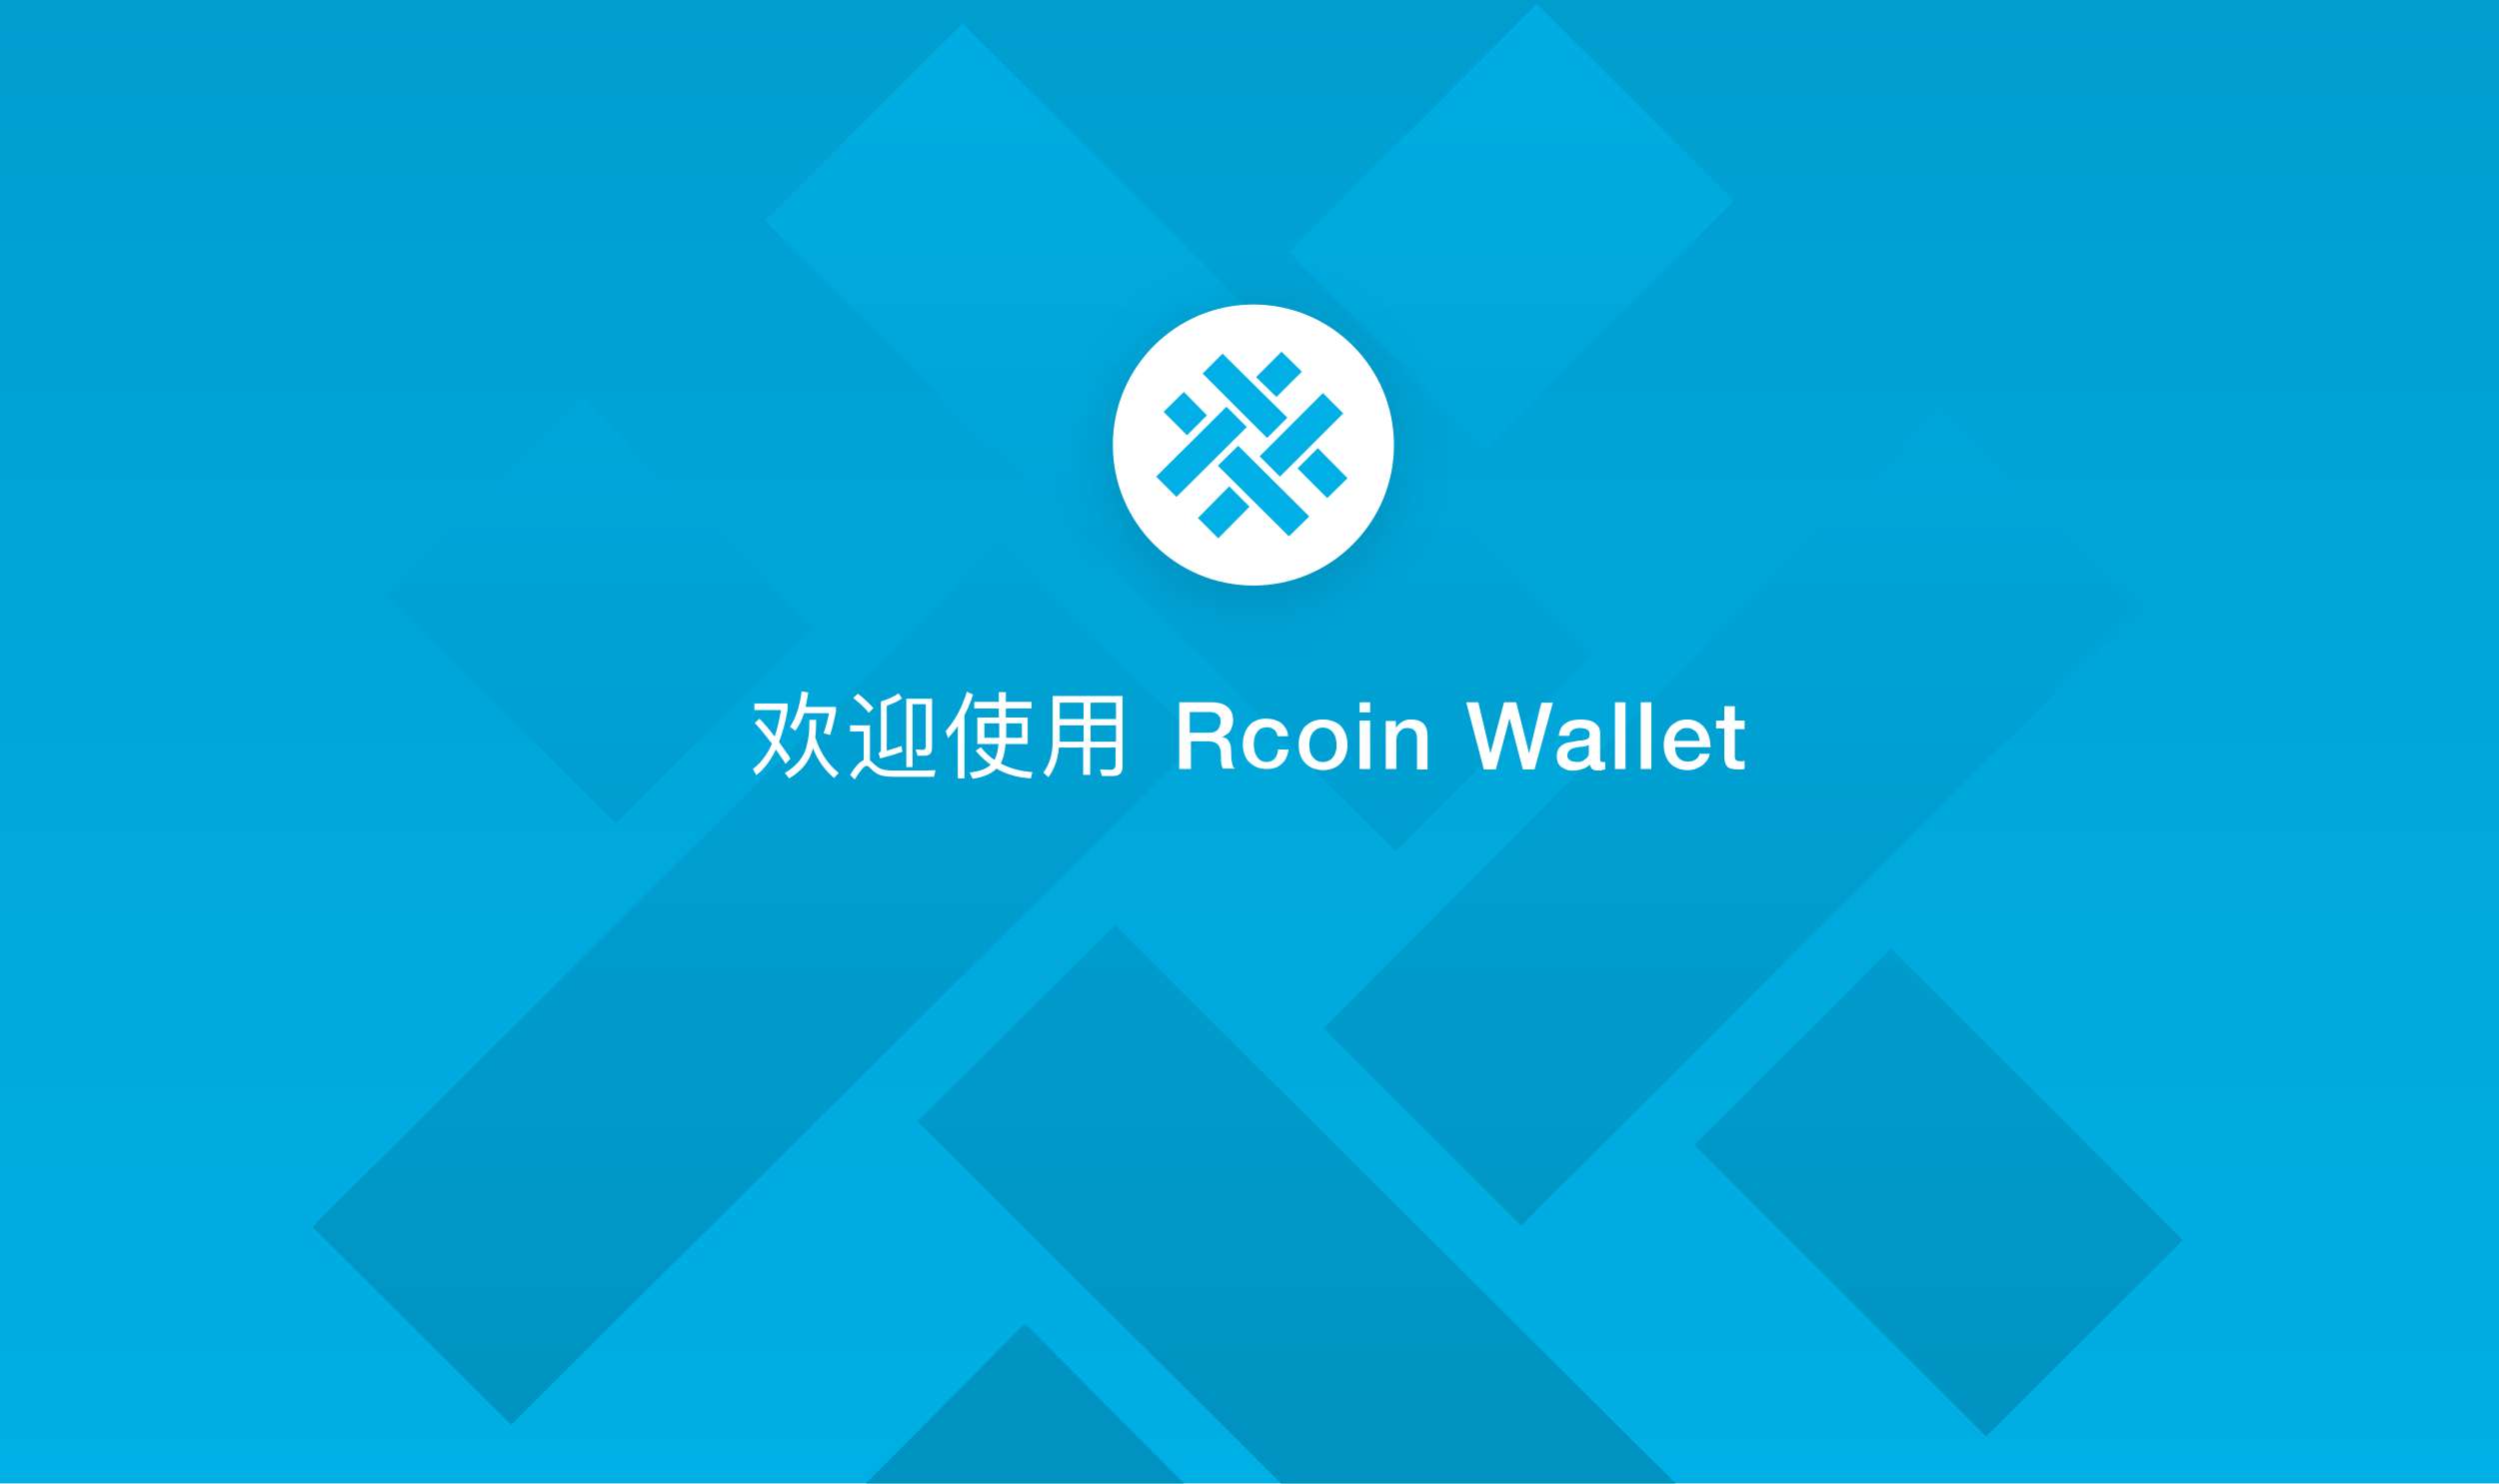
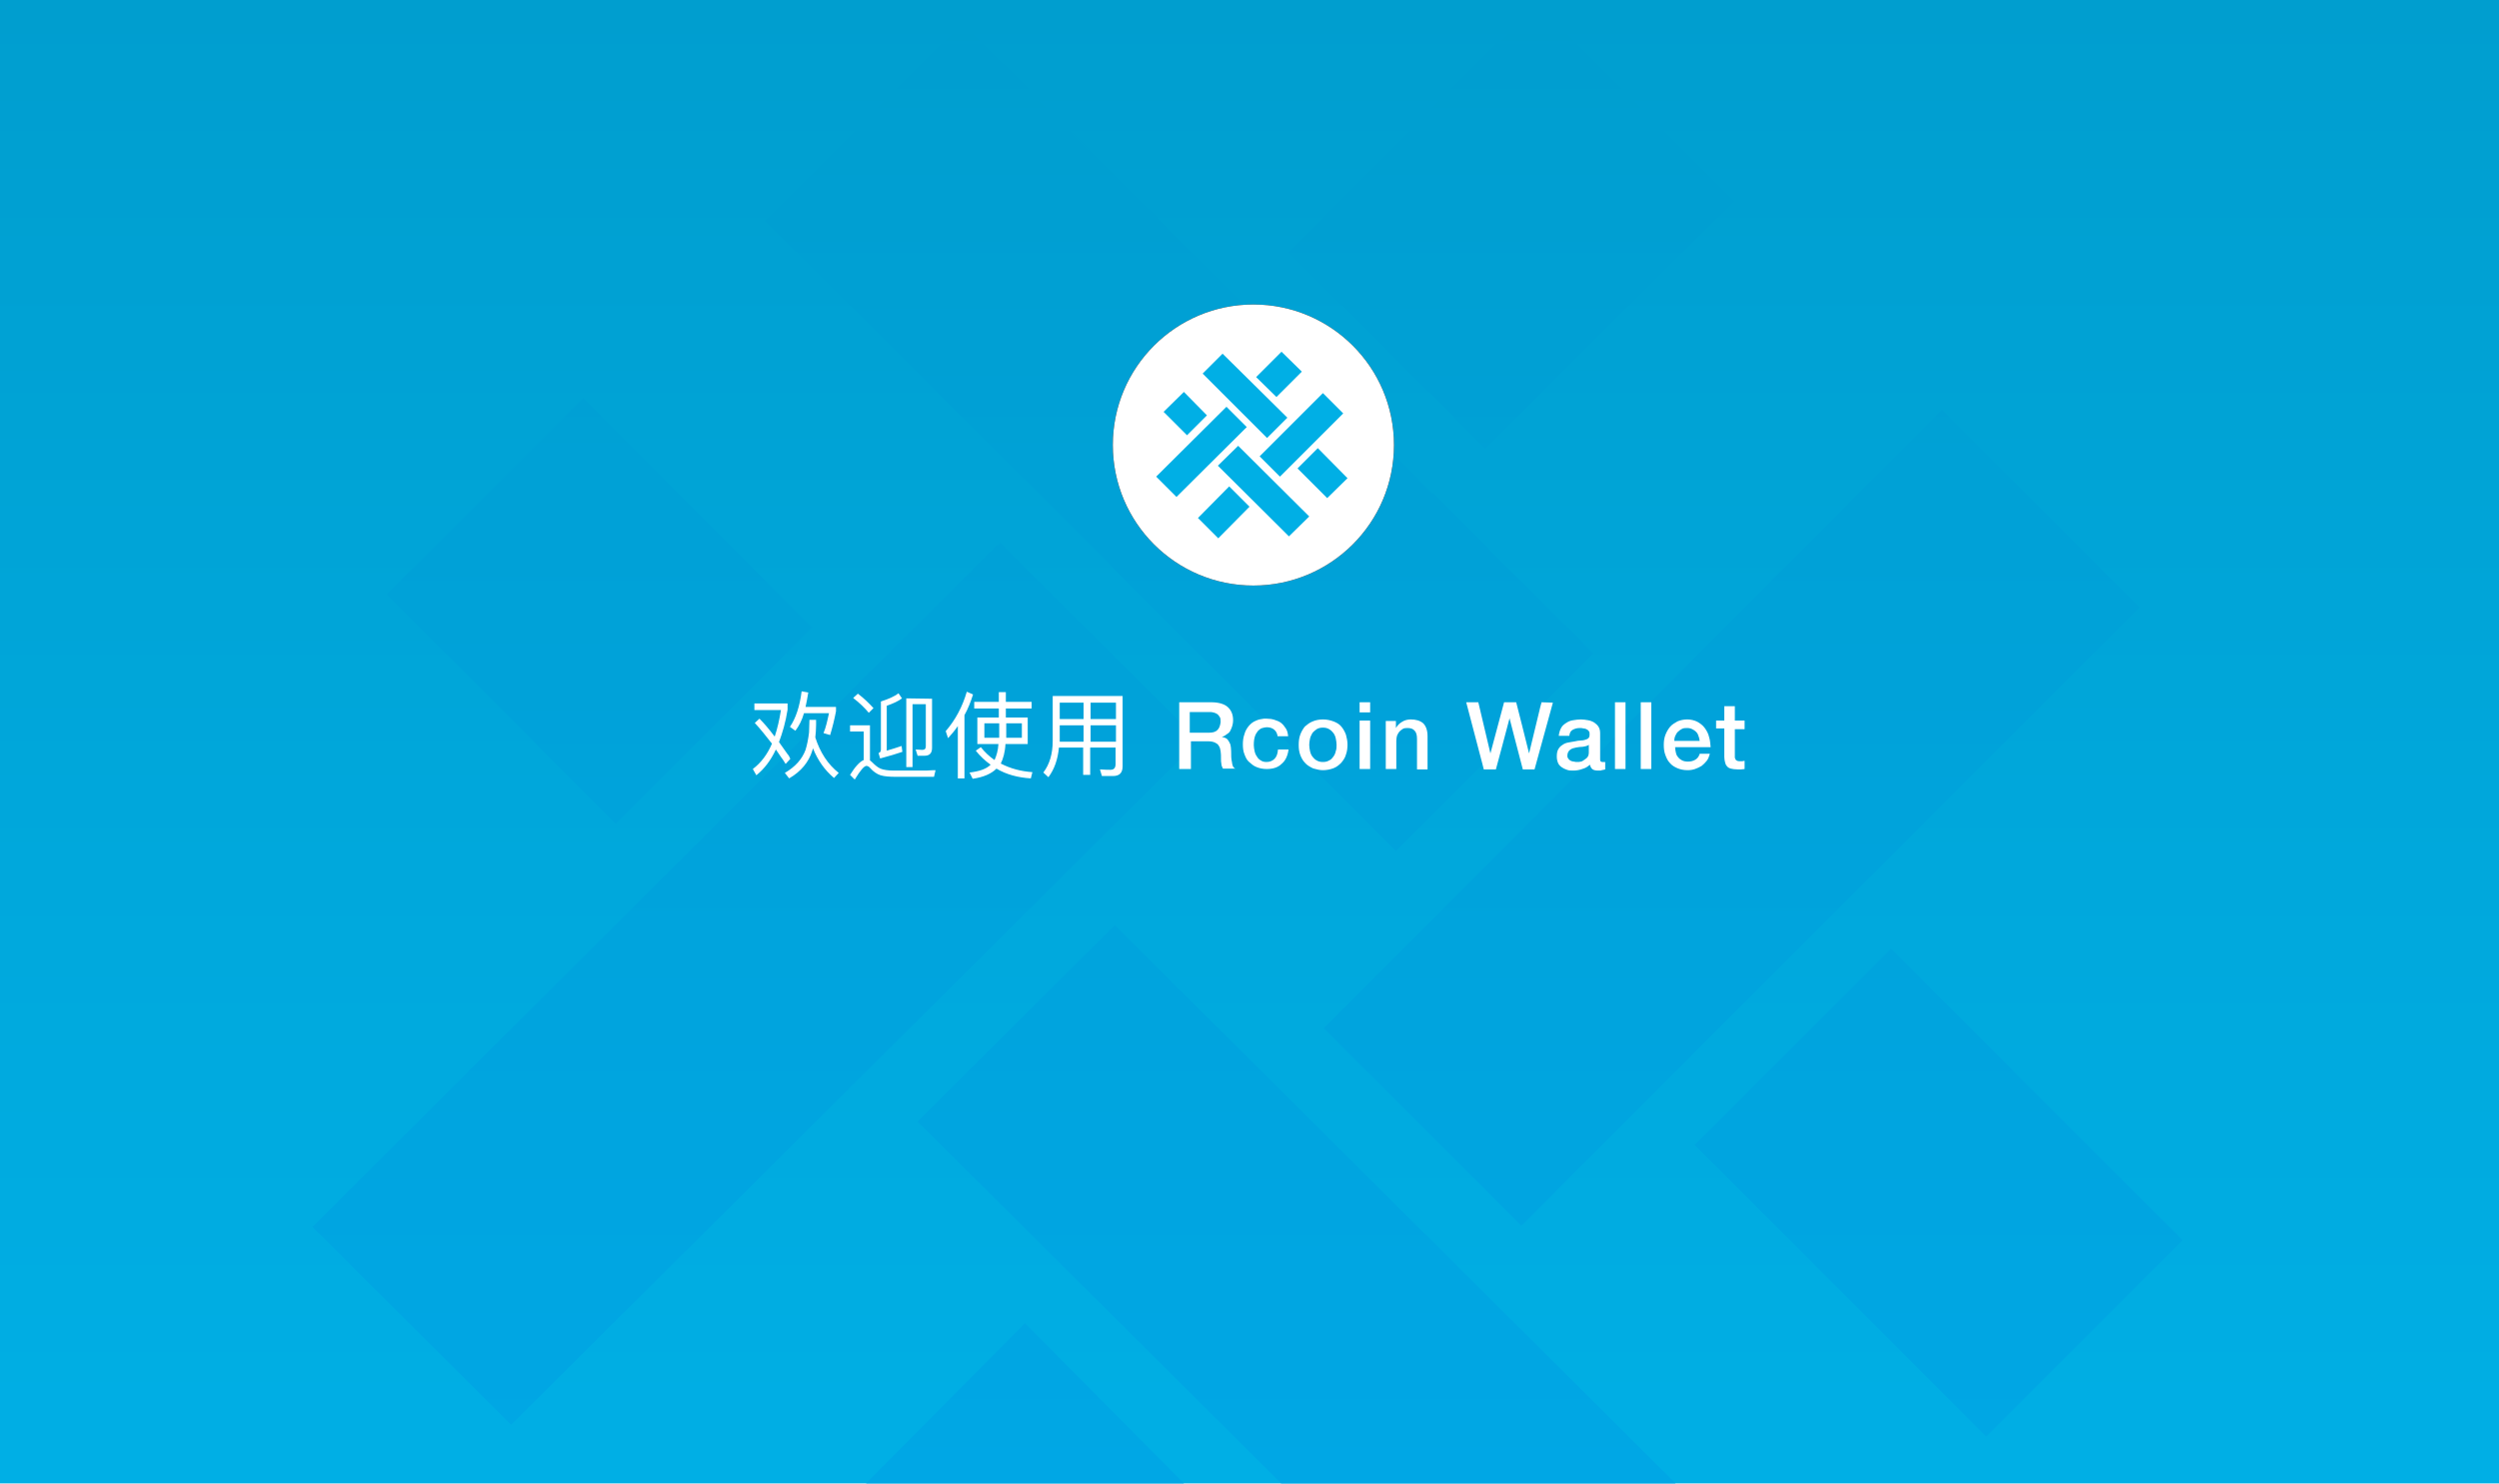
<svg xmlns="http://www.w3.org/2000/svg" version="1.1" id="图层_1" x="0px" y="0px" viewBox="0 0 640 380" style="enable-background:new 0 0 640 380;" xml:space="preserve">
  <style type="text/css">
	.st0{fill:#FFFFFF;}
	.st1{fill:url(#SVGID_1_);}
	.st2{fill:url(#Combined-Shape_2_);}
- 	.st3{filter:url(#filter-4);}
- 	.st4{fill:#00AFE5;}
+ 	.st3{fill:#00AFE5;}
</style>
-   <filter filterUnits="objectBoundingBox" height="166.7%" id="filter-4" width="166.7%" x="-33.3%" y="-29.2%">
-     <feOffset dx="0" dy="3" in="SourceAlpha" result="shadowOffsetOuter1" />
-     <feGaussianBlur in="shadowOffsetOuter1" result="shadowBlurOuter1" stdDeviation="7.5" />
-     <feColorMatrix in="shadowBlurOuter1" type="matrix" values="0 0 0 0 0   0 0 0 0 0   0 0 0 0 0  0 0 0 0.135 0">
- 		</feColorMatrix>
-   </filter>
  <g id="Rcoin">
    <g id="loading" transform="translate(0, -20)">
      <rect y="20" class="st0" width="640" height="380" />
-       <linearGradient id="SVGID_1_" gradientUnits="userSpaceOnUse" x1="320" y1="400" x2="320" y2="20">
+       <linearGradient id="SVGID_1_" gradientUnits="userSpaceOnUse" x1="320" y1="2" x2="320" y2="382" gradientTransform="matrix(1 0 0 -1 0 402)">
        <stop offset="0" style="stop-color:#00AFE5" />
        <stop offset="1" style="stop-color:#009ECF" />
      </linearGradient>
      <rect y="20" class="st1" width="640" height="380" />
-       <linearGradient id="Combined-Shape_2_" gradientUnits="userSpaceOnUse" x1="-360.744" y1="594.588" x2="-360.744" y2="593.778" gradientTransform="matrix(479 0 0 -468 173116 278288)">
-         <stop offset="0" style="stop-color:#00ADE3" />
-         <stop offset="1" style="stop-color:#0092C0" />
+       <linearGradient id="Combined-Shape_2_" gradientUnits="userSpaceOnUse" x1="-721.989" y1="0.825" x2="-721.989" y2="1.635" gradientTransform="matrix(479 0 0 468 346152 -365)">
+         <stop offset="0" style="stop-color:#009ECF" />
+         <stop offset="1" style="stop-color:#00A7E5" />
      </linearGradient>
      <path id="Combined-Shape" class="st2" d="M305,207.7l-0.3-0.3l-3-3L256.1,159l-42.3,42.1l-1.7,1.7l-3.1,3l-1.8,1.8l-5.6,5.5    l-1.2,1.2L80,334.3l50.9,50.7l170.8-170l3-3l2.1-2l0.3-0.3L305,207.7z M393.6,21L330,84.6l50.4,50.4L444,71.4L393.6,21z M246.5,26    L196,76.5l137,137l3.5,3.5l21,21l30.2-30.2l2-2.1l4.8-4.8l13.5-13.5L246.5,26z M149.3,122L99,172.3l58.7,58.7l50.3-50.3L149.3,122    z M497.4,125l-74.9,74.9l-2.4,2.4l-3.9,3.8l-6.6,6.6l-4.2,4.2L339,283.4l50.6,50.6L548,175.6L497.4,125z M484.3,263L434,313.3    l74.7,74.7l50.3-50.3L484.3,263z M285.5,257L235,307.3l93.1,92.7h101L285.5,257z M262.5,359l-40.7,41h81.4L262.5,359z" />
      <g id="Group-2" transform="translate(285, 98)">
        <g id="Oval-2">
-           <g class="st3">
+           <g>
            <circle id="path-3_2_" cx="36" cy="36" r="36" />
          </g>
          <g>
            <circle id="path-3_1_" class="st0" cx="36" cy="36" r="36" />
          </g>
        </g>
-         <path id="Combined-Shape_1_" class="st4" d="M29.1,26.2l-18,17.9l5.2,5.2l18-17.9L29.1,26.2z M43.2,12.1l-6.5,6.5l5.2,5.1     l6.5-6.5L43.2,12.1z M28.1,12.6L23,17.7l16.5,16.5l5.2-5.2L28.1,12.6z M18.2,22.4L13,27.5l6,6l5.1-5.1L18.2,22.4z M53.8,22.7     L37.6,38.9l5.2,5.2L59,27.9L53.8,22.7z M52.5,36.8L47.3,42l7.6,7.6l5.2-5.1L52.5,36.8z M32.1,36.2l-5.2,5.1l18.2,18.1l5.2-5.1     L32.1,36.2z M29.8,46.6l-8,8.1l5.2,5.2l8-8.1L29.8,46.6z" />
+         <path id="Combined-Shape_1_" class="st3" d="M29.1,26.2l-18,17.9l5.2,5.2l18-17.9L29.1,26.2z M43.2,12.1l-6.5,6.5l5.2,5.1     l6.5-6.5L43.2,12.1z M28.1,12.6L23,17.7l16.5,16.5l5.2-5.2L28.1,12.6z M18.2,22.4L13,27.5l6,6l5.1-5.1L18.2,22.4z M53.8,22.7     L37.6,38.9l5.2,5.2L59,27.9L53.8,22.7z M52.5,36.8L47.3,42l7.6,7.6l5.2-5.1L52.5,36.8z M32.1,36.2l-5.2,5.1l18.2,18.1l5.2-5.1     L32.1,36.2z M29.8,46.6l-8,8.1l5.2,5.2l8-8.1L29.8,46.6z" />
      </g>
-       <path id="欢迎使用-Rcoin-Wallet" class="st0" d="M446.8,206.6v-2h-2.5v-3.7h-2.7v3.7h-2.1v2h2.1v7.3c0,0.5,0.1,1,0.2,1.4    c0.1,0.4,0.2,0.7,0.5,1c0.2,0.3,0.6,0.5,1,0.6c0.4,0.1,1,0.2,1.7,0.2c0.3,0,0.6,0,0.9,0c0.3,0,0.6-0.1,0.9-0.1v-2.1    c-0.2,0-0.4,0.1-0.6,0.1s-0.4,0-0.6,0c-0.3,0-0.5,0-0.7-0.1c-0.2-0.1-0.3-0.2-0.4-0.3c-0.1-0.2-0.1-0.3-0.2-0.5c0-0.2,0-0.5,0-0.7    v-6.6H446.8z M437.7,208.8c-0.2-0.9-0.6-1.6-1.1-2.3s-1.2-1.2-1.9-1.6c-0.8-0.4-1.7-0.6-2.6-0.6c-0.9,0-1.8,0.2-2.5,0.5    c-0.7,0.4-1.4,0.8-1.9,1.4c-0.5,0.6-0.9,1.3-1.2,2.1c-0.3,0.8-0.4,1.6-0.4,2.5c0,1,0.1,1.8,0.4,2.6c0.3,0.8,0.6,1.5,1.2,2.1    c0.5,0.6,1.2,1,1.9,1.3s1.6,0.5,2.6,0.5c0.7,0,1.3-0.1,1.9-0.3c0.6-0.2,1.2-0.5,1.7-0.8c0.5-0.4,0.9-0.8,1.3-1.3    c0.4-0.5,0.6-1.1,0.8-1.8h-2.6c-0.2,0.7-0.6,1.2-1.1,1.5c-0.5,0.3-1.1,0.5-1.9,0.5c-0.6,0-1.1-0.1-1.5-0.3c-0.4-0.2-0.8-0.5-1-0.8    c-0.3-0.3-0.5-0.7-0.6-1.2c-0.1-0.5-0.2-0.9-0.2-1.4h9.1C438,210.6,438,209.7,437.7,208.8z M428.8,209.7c0-0.5,0.1-0.9,0.3-1.3    c0.2-0.4,0.4-0.8,0.7-1c0.3-0.3,0.6-0.5,1-0.7c0.4-0.2,0.8-0.2,1.3-0.2c0.5,0,0.9,0.1,1.3,0.3c0.4,0.2,0.7,0.4,1,0.7    c0.3,0.3,0.5,0.7,0.6,1.1c0.2,0.4,0.2,0.8,0.3,1.2H428.8z M420.2,199.9V217h2.7v-17.1H420.2z M413.6,199.9V217h2.7v-17.1H413.6z     M410.7,215.2h-0.3c-0.3,0-0.4-0.1-0.5-0.2c-0.1-0.1-0.1-0.4-0.1-0.7v-6.4c0-0.7-0.1-1.2-0.4-1.7c-0.3-0.5-0.7-0.8-1.1-1.1    c-0.5-0.3-1-0.5-1.6-0.6c-0.6-0.1-1.2-0.2-1.8-0.2c-0.7,0-1.4,0.1-2,0.2c-0.7,0.1-1.2,0.3-1.8,0.7s-1,0.7-1.3,1.3    c-0.3,0.5-0.5,1.2-0.6,2h2.7c0.1-0.7,0.3-1.2,0.8-1.5c0.5-0.3,1.1-0.5,1.9-0.5c0.3,0,0.6,0,0.9,0.1c0.3,0,0.6,0.1,0.8,0.2    c0.2,0.1,0.5,0.3,0.6,0.5c0.2,0.2,0.2,0.5,0.2,0.9c0,0.4-0.1,0.7-0.3,0.9s-0.5,0.3-0.8,0.4c-0.3,0.1-0.7,0.2-1.2,0.2    c-0.5,0-0.9,0.1-1.4,0.2c-0.6,0.1-1.2,0.2-1.7,0.3c-0.6,0.1-1.1,0.3-1.5,0.6c-0.5,0.3-0.8,0.6-1.1,1.1c-0.3,0.5-0.4,1.1-0.4,1.9    c0,0.6,0.1,1.1,0.3,1.6c0.2,0.5,0.5,0.8,0.9,1.1c0.4,0.3,0.8,0.5,1.4,0.7c0.5,0.2,1,0.2,1.6,0.2c0.7,0,1.5-0.1,2.3-0.4    c0.1,0,0.2-0.1,0.3-0.1c0.7-0.2,1.2-0.6,1.7-1c0.1,0.6,0.4,1,0.7,1.2s0.8,0.3,1.4,0.3c0.1,0,0.2,0,0.4,0c0.2,0,0.3,0,0.5-0.1    c0.2,0,0.3-0.1,0.5-0.1s0.3-0.1,0.4-0.1v-1.9C410.9,215.2,410.8,215.2,410.7,215.2z M404.9,215.1c-0.4,0.1-0.7,0.1-1,0.1    c-0.2,0-0.5,0-0.8-0.1c-0.3,0-0.6-0.1-0.8-0.2s-0.5-0.3-0.6-0.5c-0.2-0.2-0.3-0.5-0.3-0.8c0-0.4,0.1-0.7,0.2-0.9    c0.1-0.2,0.3-0.5,0.5-0.6c0.2-0.2,0.5-0.3,0.7-0.4c0.3-0.1,0.6-0.1,0.8-0.2c0.6-0.1,1.2-0.2,1.8-0.2c0.6-0.1,1.1-0.2,1.5-0.5v2    c0,0.4-0.1,0.8-0.3,1.1c-0.2,0.3-0.5,0.5-0.8,0.7S405.3,215,404.9,215.1z M394.8,199.9l-0.3,1.1l-2.9,12h0l-1.8-7.2l-1.5-5.9h-3.1    l-3.5,13.1h0l-3.1-13.1h-3.1l4.2,16l0.3,1.2h3.1l1.7-6.3l1.8-6.8h0l1,3.9l2.4,9.2h3l4.7-17.1H394.8z M364.5,205.3    c-0.8-0.7-1.9-1-3.2-1c-0.8,0-1.6,0.2-2.2,0.6c-0.7,0.4-1.2,0.9-1.6,1.6l0,0v-1.8h-2.6V217h2.7v-7.3c0-0.5,0.1-0.9,0.2-1.3    c0.2-0.4,0.4-0.8,0.6-1c0.3-0.3,0.6-0.5,0.9-0.7c0.4-0.2,0.8-0.2,1.2-0.2c0.8,0,1.4,0.2,1.8,0.7c0.4,0.4,0.6,1.1,0.6,2.1v7.8h2.7    v-8.5C365.6,207.1,365.2,206,364.5,205.3z M348.2,204.6V217h2.7v-12.4H348.2z M348.2,199.9v2.6h2.7v-2.6H348.2z M344.7,208.2    c-0.3-0.8-0.7-1.5-1.2-2.1c-0.5-0.6-1.2-1-2-1.3c-0.8-0.3-1.7-0.5-2.7-0.5c-1,0-1.9,0.2-2.6,0.5c-0.8,0.3-1.4,0.8-2,1.3    c-0.5,0.6-0.9,1.3-1.2,2.1c-0.3,0.8-0.4,1.7-0.4,2.6c0,1,0.1,1.8,0.4,2.6c0,0,0,0,0,0c0.3,0.8,0.7,1.5,1.2,2c0.5,0.6,1.2,1,2,1.4    c0.1,0,0.2,0.1,0.3,0.1c0.7,0.2,1.5,0.4,2.3,0.4c1,0,1.9-0.2,2.7-0.5c0.8-0.3,1.4-0.8,2-1.4c0.5-0.6,1-1.3,1.2-2.1    c0.3-0.8,0.4-1.7,0.4-2.6C345.1,209.8,344.9,209,344.7,208.2z M342.1,212.4c-0.1,0.5-0.3,1-0.6,1.4c-0.3,0.4-0.6,0.8-1.1,1    c-0.5,0.3-1,0.4-1.6,0.4c-0.6,0-1.1-0.1-1.6-0.4c-0.4-0.2-0.8-0.6-1.1-1c-0.3-0.4-0.5-0.9-0.6-1.4c-0.1-0.5-0.2-1-0.2-1.6    c0-0.5,0.1-1.1,0.2-1.6c0.1-0.5,0.4-1,0.6-1.4c0.3-0.4,0.7-0.7,1.1-1c0.5-0.3,1-0.4,1.6-0.4c0.6,0,1.1,0.1,1.6,0.4s0.8,0.6,1.1,1    c0.3,0.4,0.5,0.9,0.6,1.4c0.1,0.5,0.2,1.1,0.2,1.6C342.3,211.3,342.3,211.9,342.1,212.4z M326.4,214.4c-0.5,0.5-1.2,0.8-2,0.8    c-0.6,0-1.1-0.1-1.5-0.4c-0.4-0.2-0.8-0.6-1-1c-0.3-0.4-0.5-0.9-0.6-1.4c-0.1-0.5-0.2-1-0.2-1.5c0-1,0.1-1.7,0.3-2.3    c0.2-0.6,0.5-1,0.8-1.4c0.3-0.3,0.7-0.6,1.1-0.7c0.4-0.1,0.8-0.2,1.1-0.2c0.8,0,1.4,0.2,1.9,0.6c0.5,0.4,0.8,1,0.9,1.7h2.7    c-0.1-0.8-0.2-1.4-0.6-2s-0.7-1-1.2-1.4c-0.5-0.4-1.1-0.6-1.7-0.8c-0.6-0.2-1.3-0.3-2-0.3c-0.2,0-0.5,0-0.7,0    c-0.7,0.1-1.4,0.2-2,0.5c-0.8,0.3-1.4,0.8-1.9,1.4c-0.5,0.6-0.9,1.3-1.1,2.1c-0.3,0.8-0.4,1.7-0.4,2.6c0,0.9,0.1,1.8,0.4,2.5    c0.3,0.8,0.6,1.5,1.2,2s1.1,1,1.9,1.3c0.7,0.3,1.6,0.5,2.6,0.5c1.6,0,2.9-0.4,3.8-1.3c1-0.8,1.6-2.1,1.8-3.7h-2.7    C327.2,213.2,326.9,213.9,326.4,214.4z M315.5,215.2c-0.2-0.8-0.2-1.7-0.2-2.8c0-0.7-0.1-1.2-0.2-1.7c-0.2-0.5-0.4-0.8-0.6-1.1    c-0.2-0.3-0.5-0.5-0.8-0.6c-0.3-0.1-0.6-0.2-0.8-0.2v0c0.1,0,0.4-0.2,0.7-0.3c0.3-0.2,0.6-0.4,1-0.7s0.6-0.8,0.8-1.3    c0.2-0.5,0.4-1.2,0.4-2c0-1.5-0.5-2.6-1.4-3.4c-0.9-0.8-2.4-1.2-4.2-1.2h-8.2V217h3v-7.1h4.4c0.7,0,1.2,0.1,1.7,0.3    c0.4,0.2,0.8,0.4,1,0.8c0.3,0.4,0.4,0.8,0.5,1.4c0.1,0.6,0.1,1.2,0.1,2c0,0.4,0,0.9,0.1,1.3c0,0.4,0.2,0.8,0.4,1.2h3.2    C315.8,216.7,315.6,216.1,315.5,215.2z M311.8,207c-0.5,0.5-1.2,0.7-2.2,0.7h-4.9v-5.3h4.9c0.4,0,0.8,0,1.1,0.1    c0.4,0.1,0.7,0.2,1,0.4c0.3,0.2,0.5,0.5,0.7,0.8c0.2,0.3,0.2,0.8,0.2,1.3C312.5,205.8,312.3,206.5,311.8,207z M269.6,198.3v11.5    c0,3.3-0.8,6-2.4,8.1l1.3,1.2c1.5-2,2.4-4.5,2.7-7.6h6.2v7h1.8v-7h6.5v4.2c0,1-0.4,1.5-1.3,1.5c-0.5,0-1.4,0-2.7-0.1l0.5,1.7h2.8    c1.7,0,2.5-0.8,2.5-2.5v-18H269.6z M277.5,210h-6.1v-4.2h6.1V210z M277.5,204.2h-6.1V200h6.1V204.2z M285.8,210h-6.5v-4.2h6.5V210    z M285.8,204.2h-6.5V200h6.5V204.2z M247.6,197.2c-1.1,3.8-2.9,7.2-5.4,10.1l0.6,1.8c0.8-0.9,1.7-1.9,2.5-3.1v13.4h1.7v-16.2    c0.9-1.6,1.6-3.4,2.2-5.3L247.6,197.2z M256.3,215.6c0.6-1.2,1.1-2.9,1.2-5h5.7v-6.8h-5.6v-2.3h6.6v-1.7h-6.6v-2.5h-1.8v2.5h-6.3    v1.7h6.3v2.3h-5.5v6.8h5.4c-0.1,1.7-0.5,3-1,4.1c-1.3-0.9-2.5-2-3.5-3.3l-1.3,0.9c1.1,1.4,2.4,2.6,3.8,3.6c-1.1,1.1-2.9,1.7-5.4,2    l0.8,1.6c2.8-0.4,4.8-1.3,6.1-2.6c2.5,1.5,5.5,2.3,8.8,2.5l0.4-1.6C261.5,217.6,258.8,216.9,256.3,215.6z M257.7,208.7v-3.4h4v3.7    h-4L257.7,208.7z M255.9,208.7l0,0.3h-3.8v-3.7h3.8V208.7z M232.1,198.9v17.6h1.6v-16.1h3.4v10.8c0,0.6-0.3,0.9-0.9,0.9l-1.7-0.1    l0.5,1.6h1.8c1.3,0,1.9-0.7,1.9-2v-12.6H232.1z M230.9,211.1c-1.2,0.4-2.4,0.8-3.8,1.2v-11.5c1.7-0.6,3-1.2,3.9-1.9l-0.9-1.3    c-1,0.8-2.6,1.5-4.5,2.1V212c0,0.5-0.2,0.8-0.6,0.9l0.4,1.4c2.3-0.6,4.2-1.2,5.7-1.7L230.9,211.1z M237.2,217.4l-3.3,0    c-1.5,0-3.2,0-5,0c-1.5,0-2.7-0.2-3.4-0.5c-0.7-0.3-1.4-0.9-2-1.5c-0.2-0.2-0.4-0.4-0.7-0.6v-9h-5.1v1.6h3.5v7.3    c-1,0.4-2.2,1.7-3.5,3.8l1.2,1.2c1.4-2.3,2.4-3.5,3-3.5c0.3,0,0.7,0.2,1,0.6c0.8,0.9,1.7,1.5,2.6,1.8c1,0.3,2.3,0.4,3.9,0.4    c2.1,0,3.6,0,4.5,0h5.3l0.4-1.7C239.3,217.3,238.5,217.3,237.2,217.4z M219.7,197.7l-1.2,1.1c1.7,1.3,3,2.6,4,3.8l1.2-1.2    C222.6,200.2,221.3,198.9,219.7,197.7z M208.8,208.9c0.1-1,0.2-2,0.2-3.1c0-0.4,0-0.9,0-1.4h-1.7c0,1.1-0.1,2.2-0.1,3.2    c-0.2,1.7-0.5,3.2-0.9,4.5c-0.9,2.4-2.6,4.3-5.3,5.9l1.1,1.4c3.1-1.8,5-4.2,5.9-7l0.2-0.7c1.2,3,3,5.6,5.4,7.6l1.2-1.3    C212,215.8,210,212.7,208.8,208.9z M201.7,213.2c-0.9-1.3-1.7-2.4-2.2-3.1c0.9-2.4,1.7-5.1,2.2-8.3v-1.6h-8.5v1.7h6.8    c-0.4,2.5-0.9,4.7-1.6,6.8c-1.5-2-2.8-3.5-3.9-4.6l-1.2,1.1c1.5,1.6,2.9,3.4,4.4,5.3c-1.2,2.8-2.8,4.9-4.9,6.5l0.9,1.6    c2-1.6,3.7-3.8,5-6.6c0.6,0.8,1.1,1.7,1.8,2.6c0.2,0.4,0.5,0.7,0.7,1.1l1.2-1.3C202.2,213.9,202,213.5,201.7,213.2z M206.3,201.1    c0.2-1,0.5-2.3,0.7-3.7l-1.7-0.3c-0.5,3.9-1.5,6.9-3,9.1l1.4,1c0.9-1.2,1.7-2.7,2.2-4.5h6.4c-0.4,1.9-0.8,3.7-1.4,5.1l1.7,0.5    c0.6-2,1.1-4,1.5-6.1v-1.1H206.3z" />
+       <path id="欢迎使用-Rcoin-Wallet" class="st0" d="M446.8,206.6v-2h-2.5v-3.7h-2.7v3.7h-2.1v2h2.1v7.3c0,0.5,0.1,1,0.2,1.4    s0.2,0.7,0.5,1c0.2,0.3,0.6,0.5,1,0.6s1,0.2,1.7,0.2c0.3,0,0.6,0,0.9,0s0.6-0.1,0.9-0.1v-2.1c-0.2,0-0.4,0.1-0.6,0.1s-0.4,0-0.6,0    c-0.3,0-0.5,0-0.7-0.1s-0.3-0.2-0.4-0.3c-0.1-0.2-0.1-0.3-0.2-0.5c0-0.2,0-0.5,0-0.7v-6.6h2.5V206.6z M437.7,208.8    c-0.2-0.9-0.6-1.6-1.1-2.3s-1.2-1.2-1.9-1.6c-0.8-0.4-1.7-0.6-2.6-0.6s-1.8,0.2-2.5,0.5c-0.7,0.4-1.4,0.8-1.9,1.4    c-0.5,0.6-0.9,1.3-1.2,2.1c-0.3,0.8-0.4,1.6-0.4,2.5c0,1,0.1,1.8,0.4,2.6s0.6,1.5,1.2,2.1c0.5,0.6,1.2,1,1.9,1.3s1.6,0.5,2.6,0.5    c0.7,0,1.3-0.1,1.9-0.3s1.2-0.5,1.7-0.8c0.5-0.4,0.9-0.8,1.3-1.3s0.6-1.1,0.8-1.8h-2.6c-0.2,0.7-0.6,1.2-1.1,1.5s-1.1,0.5-1.9,0.5    c-0.6,0-1.1-0.1-1.5-0.3s-0.8-0.5-1-0.8c-0.3-0.3-0.5-0.7-0.6-1.2s-0.2-0.9-0.2-1.4h9.1C438,210.6,438,209.7,437.7,208.8z     M428.8,209.7c0-0.5,0.1-0.9,0.3-1.3c0.2-0.4,0.4-0.8,0.7-1c0.3-0.3,0.6-0.5,1-0.7s0.8-0.2,1.3-0.2s0.9,0.1,1.3,0.3s0.7,0.4,1,0.7    s0.5,0.7,0.6,1.1c0.2,0.4,0.2,0.8,0.3,1.2h-6.5V209.7z M420.2,199.9V217h2.7v-17.1H420.2z M413.6,199.9V217h2.7v-17.1H413.6z     M410.7,215.2h-0.3c-0.3,0-0.4-0.1-0.5-0.2c-0.1-0.1-0.1-0.4-0.1-0.7v-6.4c0-0.7-0.1-1.2-0.4-1.7s-0.7-0.8-1.1-1.1    c-0.5-0.3-1-0.5-1.6-0.6s-1.2-0.2-1.8-0.2c-0.7,0-1.4,0.1-2,0.2c-0.7,0.1-1.2,0.3-1.8,0.7s-1,0.7-1.3,1.3c-0.3,0.5-0.5,1.2-0.6,2    h2.7c0.1-0.7,0.3-1.2,0.8-1.5s1.1-0.5,1.9-0.5c0.3,0,0.6,0,0.9,0.1c0.3,0,0.6,0.1,0.8,0.2c0.2,0.1,0.5,0.3,0.6,0.5    c0.2,0.2,0.2,0.5,0.2,0.9s-0.1,0.7-0.3,0.9s-0.5,0.3-0.8,0.4c-0.3,0.1-0.7,0.2-1.2,0.2s-0.9,0.1-1.4,0.2c-0.6,0.1-1.2,0.2-1.7,0.3    c-0.6,0.1-1.1,0.3-1.5,0.6c-0.5,0.3-0.8,0.6-1.1,1.1c-0.3,0.5-0.4,1.1-0.4,1.9c0,0.6,0.1,1.1,0.3,1.6c0.2,0.5,0.5,0.8,0.9,1.1    s0.8,0.5,1.4,0.7c0.5,0.2,1,0.2,1.6,0.2c0.7,0,1.5-0.1,2.3-0.4c0.1,0,0.2-0.1,0.3-0.1c0.7-0.2,1.2-0.6,1.7-1    c0.1,0.6,0.4,1,0.7,1.2s0.8,0.3,1.4,0.3c0.1,0,0.2,0,0.4,0c0.2,0,0.3,0,0.5-0.1c0.2,0,0.3-0.1,0.5-0.1s0.3-0.1,0.4-0.1v-1.9    C410.9,215.2,410.8,215.2,410.7,215.2z M404.9,215.1c-0.4,0.1-0.7,0.1-1,0.1c-0.2,0-0.5,0-0.8-0.1c-0.3,0-0.6-0.1-0.8-0.2    s-0.5-0.3-0.6-0.5c-0.2-0.2-0.3-0.5-0.3-0.8c0-0.4,0.1-0.7,0.2-0.9s0.3-0.5,0.5-0.6c0.2-0.2,0.5-0.3,0.7-0.4    c0.3-0.1,0.6-0.1,0.8-0.2c0.6-0.1,1.2-0.2,1.8-0.2c0.6-0.1,1.1-0.2,1.5-0.5v2c0,0.4-0.1,0.8-0.3,1.1c-0.2,0.3-0.5,0.5-0.8,0.7    S405.3,215,404.9,215.1z M394.8,199.9l-0.3,1.1l-2.9,12l0,0l-1.8-7.2l-1.5-5.9h-3.1l-3.5,13.1l0,0l-3.1-13.1h-3.1l4.2,16l0.3,1.2    h3.1l1.7-6.3l1.8-6.8l0,0l1,3.9l2.4,9.2h3l4.7-17.1L394.8,199.9L394.8,199.9z M364.5,205.3c-0.8-0.7-1.9-1-3.2-1    c-0.8,0-1.6,0.2-2.2,0.6c-0.7,0.4-1.2,0.9-1.6,1.6l0,0v-1.8h-2.6V217h2.7v-7.3c0-0.5,0.1-0.9,0.2-1.3c0.2-0.4,0.4-0.8,0.6-1    c0.3-0.3,0.6-0.5,0.9-0.7c0.4-0.2,0.8-0.2,1.2-0.2c0.8,0,1.4,0.2,1.8,0.7c0.4,0.4,0.6,1.1,0.6,2.1v7.8h2.7v-8.5    C365.6,207.1,365.2,206,364.5,205.3z M348.2,204.6V217h2.7v-12.4H348.2z M348.2,199.9v2.6h2.7v-2.6H348.2z M344.7,208.2    c-0.3-0.8-0.7-1.5-1.2-2.1s-1.2-1-2-1.3s-1.7-0.5-2.7-0.5s-1.9,0.2-2.6,0.5c-0.8,0.3-1.4,0.8-2,1.3c-0.5,0.6-0.9,1.3-1.2,2.1    c-0.3,0.8-0.4,1.7-0.4,2.6c0,1,0.1,1.8,0.4,2.6l0,0c0.3,0.8,0.7,1.5,1.2,2c0.5,0.6,1.2,1,2,1.4c0.1,0,0.2,0.1,0.3,0.1    c0.7,0.2,1.5,0.4,2.3,0.4c1,0,1.9-0.2,2.7-0.5c0.8-0.3,1.4-0.8,2-1.4c0.5-0.6,1-1.3,1.2-2.1c0.3-0.8,0.4-1.7,0.4-2.6    C345.1,209.8,344.9,209,344.7,208.2z M342.1,212.4c-0.1,0.5-0.3,1-0.6,1.4c-0.3,0.4-0.6,0.8-1.1,1c-0.5,0.3-1,0.4-1.6,0.4    s-1.1-0.1-1.6-0.4c-0.4-0.2-0.8-0.6-1.1-1c-0.3-0.4-0.5-0.9-0.6-1.4s-0.2-1-0.2-1.6c0-0.5,0.1-1.1,0.2-1.6s0.4-1,0.6-1.4    c0.3-0.4,0.7-0.7,1.1-1c0.5-0.3,1-0.4,1.6-0.4s1.1,0.1,1.6,0.4s0.8,0.6,1.1,1c0.3,0.4,0.5,0.9,0.6,1.4s0.2,1.1,0.2,1.6    C342.3,211.3,342.3,211.9,342.1,212.4z M326.4,214.4c-0.5,0.5-1.2,0.8-2,0.8c-0.6,0-1.1-0.1-1.5-0.4c-0.4-0.2-0.8-0.6-1-1    c-0.3-0.4-0.5-0.9-0.6-1.4s-0.2-1-0.2-1.5c0-1,0.1-1.7,0.3-2.3c0.2-0.6,0.5-1,0.8-1.4c0.3-0.3,0.7-0.6,1.1-0.7    c0.4-0.1,0.8-0.2,1.1-0.2c0.8,0,1.4,0.2,1.9,0.6c0.5,0.4,0.8,1,0.9,1.7h2.7c-0.1-0.8-0.2-1.4-0.6-2s-0.7-1-1.2-1.4    s-1.1-0.6-1.7-0.8s-1.3-0.3-2-0.3c-0.2,0-0.5,0-0.7,0c-0.7,0.1-1.4,0.2-2,0.5c-0.8,0.3-1.4,0.8-1.9,1.4c-0.5,0.6-0.9,1.3-1.1,2.1    c-0.3,0.8-0.4,1.7-0.4,2.6c0,0.9,0.1,1.8,0.4,2.5c0.3,0.8,0.6,1.5,1.2,2s1.1,1,1.9,1.3c0.7,0.3,1.6,0.5,2.6,0.5    c1.6,0,2.9-0.4,3.8-1.3c1-0.8,1.6-2.1,1.8-3.7h-2.7C327.2,213.2,326.9,213.9,326.4,214.4z M315.5,215.2c-0.2-0.8-0.2-1.7-0.2-2.8    c0-0.7-0.1-1.2-0.2-1.7c-0.2-0.5-0.4-0.8-0.6-1.1s-0.5-0.5-0.8-0.6s-0.6-0.2-0.8-0.2l0,0c0.1,0,0.4-0.2,0.7-0.3    c0.3-0.2,0.6-0.4,1-0.7s0.6-0.8,0.8-1.3c0.2-0.5,0.4-1.2,0.4-2c0-1.5-0.5-2.6-1.4-3.4c-0.9-0.8-2.4-1.2-4.2-1.2H302V217h3v-7.1    h4.4c0.7,0,1.2,0.1,1.7,0.3c0.4,0.2,0.8,0.4,1,0.8c0.3,0.4,0.4,0.8,0.5,1.4c0.1,0.6,0.1,1.2,0.1,2c0,0.4,0,0.9,0.1,1.3    c0,0.4,0.2,0.8,0.4,1.2h3.2C315.8,216.7,315.6,216.1,315.5,215.2z M311.8,207c-0.5,0.5-1.2,0.7-2.2,0.7h-4.9v-5.3h4.9    c0.4,0,0.8,0,1.1,0.1c0.4,0.1,0.7,0.2,1,0.4s0.5,0.5,0.7,0.8s0.2,0.8,0.2,1.3C312.5,205.8,312.3,206.5,311.8,207z M269.6,198.3    v11.5c0,3.3-0.8,6-2.4,8.1l1.3,1.2c1.5-2,2.4-4.5,2.7-7.6h6.2v7h1.8v-7h6.5v4.2c0,1-0.4,1.5-1.3,1.5c-0.5,0-1.4,0-2.7-0.1l0.5,1.7    h2.8c1.7,0,2.5-0.8,2.5-2.5v-18L269.6,198.3L269.6,198.3z M277.5,210h-6.1v-4.2h6.1V210z M277.5,204.2h-6.1V200h6.1V204.2z     M285.8,210h-6.5v-4.2h6.5V210z M285.8,204.2h-6.5V200h6.5V204.2z M247.6,197.2c-1.1,3.8-2.9,7.2-5.4,10.1l0.6,1.8    c0.8-0.9,1.7-1.9,2.5-3.1v13.4h1.7v-16.2c0.9-1.6,1.6-3.4,2.2-5.3L247.6,197.2z M256.3,215.6c0.6-1.2,1.1-2.9,1.2-5h5.7v-6.8h-5.6    v-2.3h6.6v-1.7h-6.6v-2.5h-1.8v2.5h-6.3v1.7h6.3v2.3h-5.5v6.8h5.4c-0.1,1.7-0.5,3-1,4.1c-1.3-0.9-2.5-2-3.5-3.3l-1.3,0.9    c1.1,1.4,2.4,2.6,3.8,3.6c-1.1,1.1-2.9,1.7-5.4,2l0.8,1.6c2.8-0.4,4.8-1.3,6.1-2.6c2.5,1.5,5.5,2.3,8.8,2.5l0.4-1.6    C261.5,217.6,258.8,216.9,256.3,215.6z M257.7,208.7v-3.4h4v3.7h-4V208.7z M255.9,208.7v0.3h-3.8v-3.7h3.8V208.7z M232.1,198.9    v17.6h1.6v-16.1h3.4v10.8c0,0.6-0.3,0.9-0.9,0.9l-1.7-0.1l0.5,1.6h1.8c1.3,0,1.9-0.7,1.9-2V199L232.1,198.9L232.1,198.9z     M230.9,211.1c-1.2,0.4-2.4,0.8-3.8,1.2v-11.5c1.7-0.6,3-1.2,3.9-1.9l-0.9-1.3c-1,0.8-2.6,1.5-4.5,2.1V212c0,0.5-0.2,0.8-0.6,0.9    l0.4,1.4c2.3-0.6,4.2-1.2,5.7-1.7L230.9,211.1z M237.2,217.4h-3.3c-1.5,0-3.2,0-5,0c-1.5,0-2.7-0.2-3.4-0.5s-1.4-0.9-2-1.5    c-0.2-0.2-0.4-0.4-0.7-0.6v-9h-5.1v1.6h3.5v7.3c-1,0.4-2.2,1.7-3.5,3.8l1.2,1.2c1.4-2.3,2.4-3.5,3-3.5c0.3,0,0.7,0.2,1,0.6    c0.8,0.9,1.7,1.5,2.6,1.8c1,0.3,2.3,0.4,3.9,0.4c2.1,0,3.6,0,4.5,0h5.3l0.4-1.7C239.3,217.3,238.5,217.3,237.2,217.4z     M219.7,197.7l-1.2,1.1c1.7,1.3,3,2.6,4,3.8l1.2-1.2C222.6,200.2,221.3,198.9,219.7,197.7z M208.8,208.9c0.1-1,0.2-2,0.2-3.1    c0-0.4,0-0.9,0-1.4h-1.7c0,1.1-0.1,2.2-0.1,3.2c-0.2,1.7-0.5,3.2-0.9,4.5c-0.9,2.4-2.6,4.3-5.3,5.9l1.1,1.4c3.1-1.8,5-4.2,5.9-7    l0.2-0.7c1.2,3,3,5.6,5.4,7.6l1.2-1.3C212,215.8,210,212.7,208.8,208.9z M201.7,213.2c-0.9-1.3-1.7-2.4-2.2-3.1    c0.9-2.4,1.7-5.1,2.2-8.3v-1.6h-8.5v1.7h6.8c-0.4,2.5-0.9,4.7-1.6,6.8c-1.5-2-2.8-3.5-3.9-4.6l-1.2,1.1c1.5,1.6,2.9,3.4,4.4,5.3    c-1.2,2.8-2.8,4.9-4.9,6.5l0.9,1.6c2-1.6,3.7-3.8,5-6.6c0.6,0.8,1.1,1.7,1.8,2.6c0.2,0.4,0.5,0.7,0.7,1.1l1.2-1.3    C202.2,213.9,202,213.5,201.7,213.2z M206.3,201.1c0.2-1,0.5-2.3,0.7-3.7l-1.7-0.3c-0.5,3.9-1.5,6.9-3,9.1l1.4,1    c0.9-1.2,1.7-2.7,2.2-4.5h6.4c-0.4,1.9-0.8,3.7-1.4,5.1l1.7,0.5c0.6-2,1.1-4,1.5-6.1v-1.1H206.3z" />
    </g>
  </g>
</svg>
